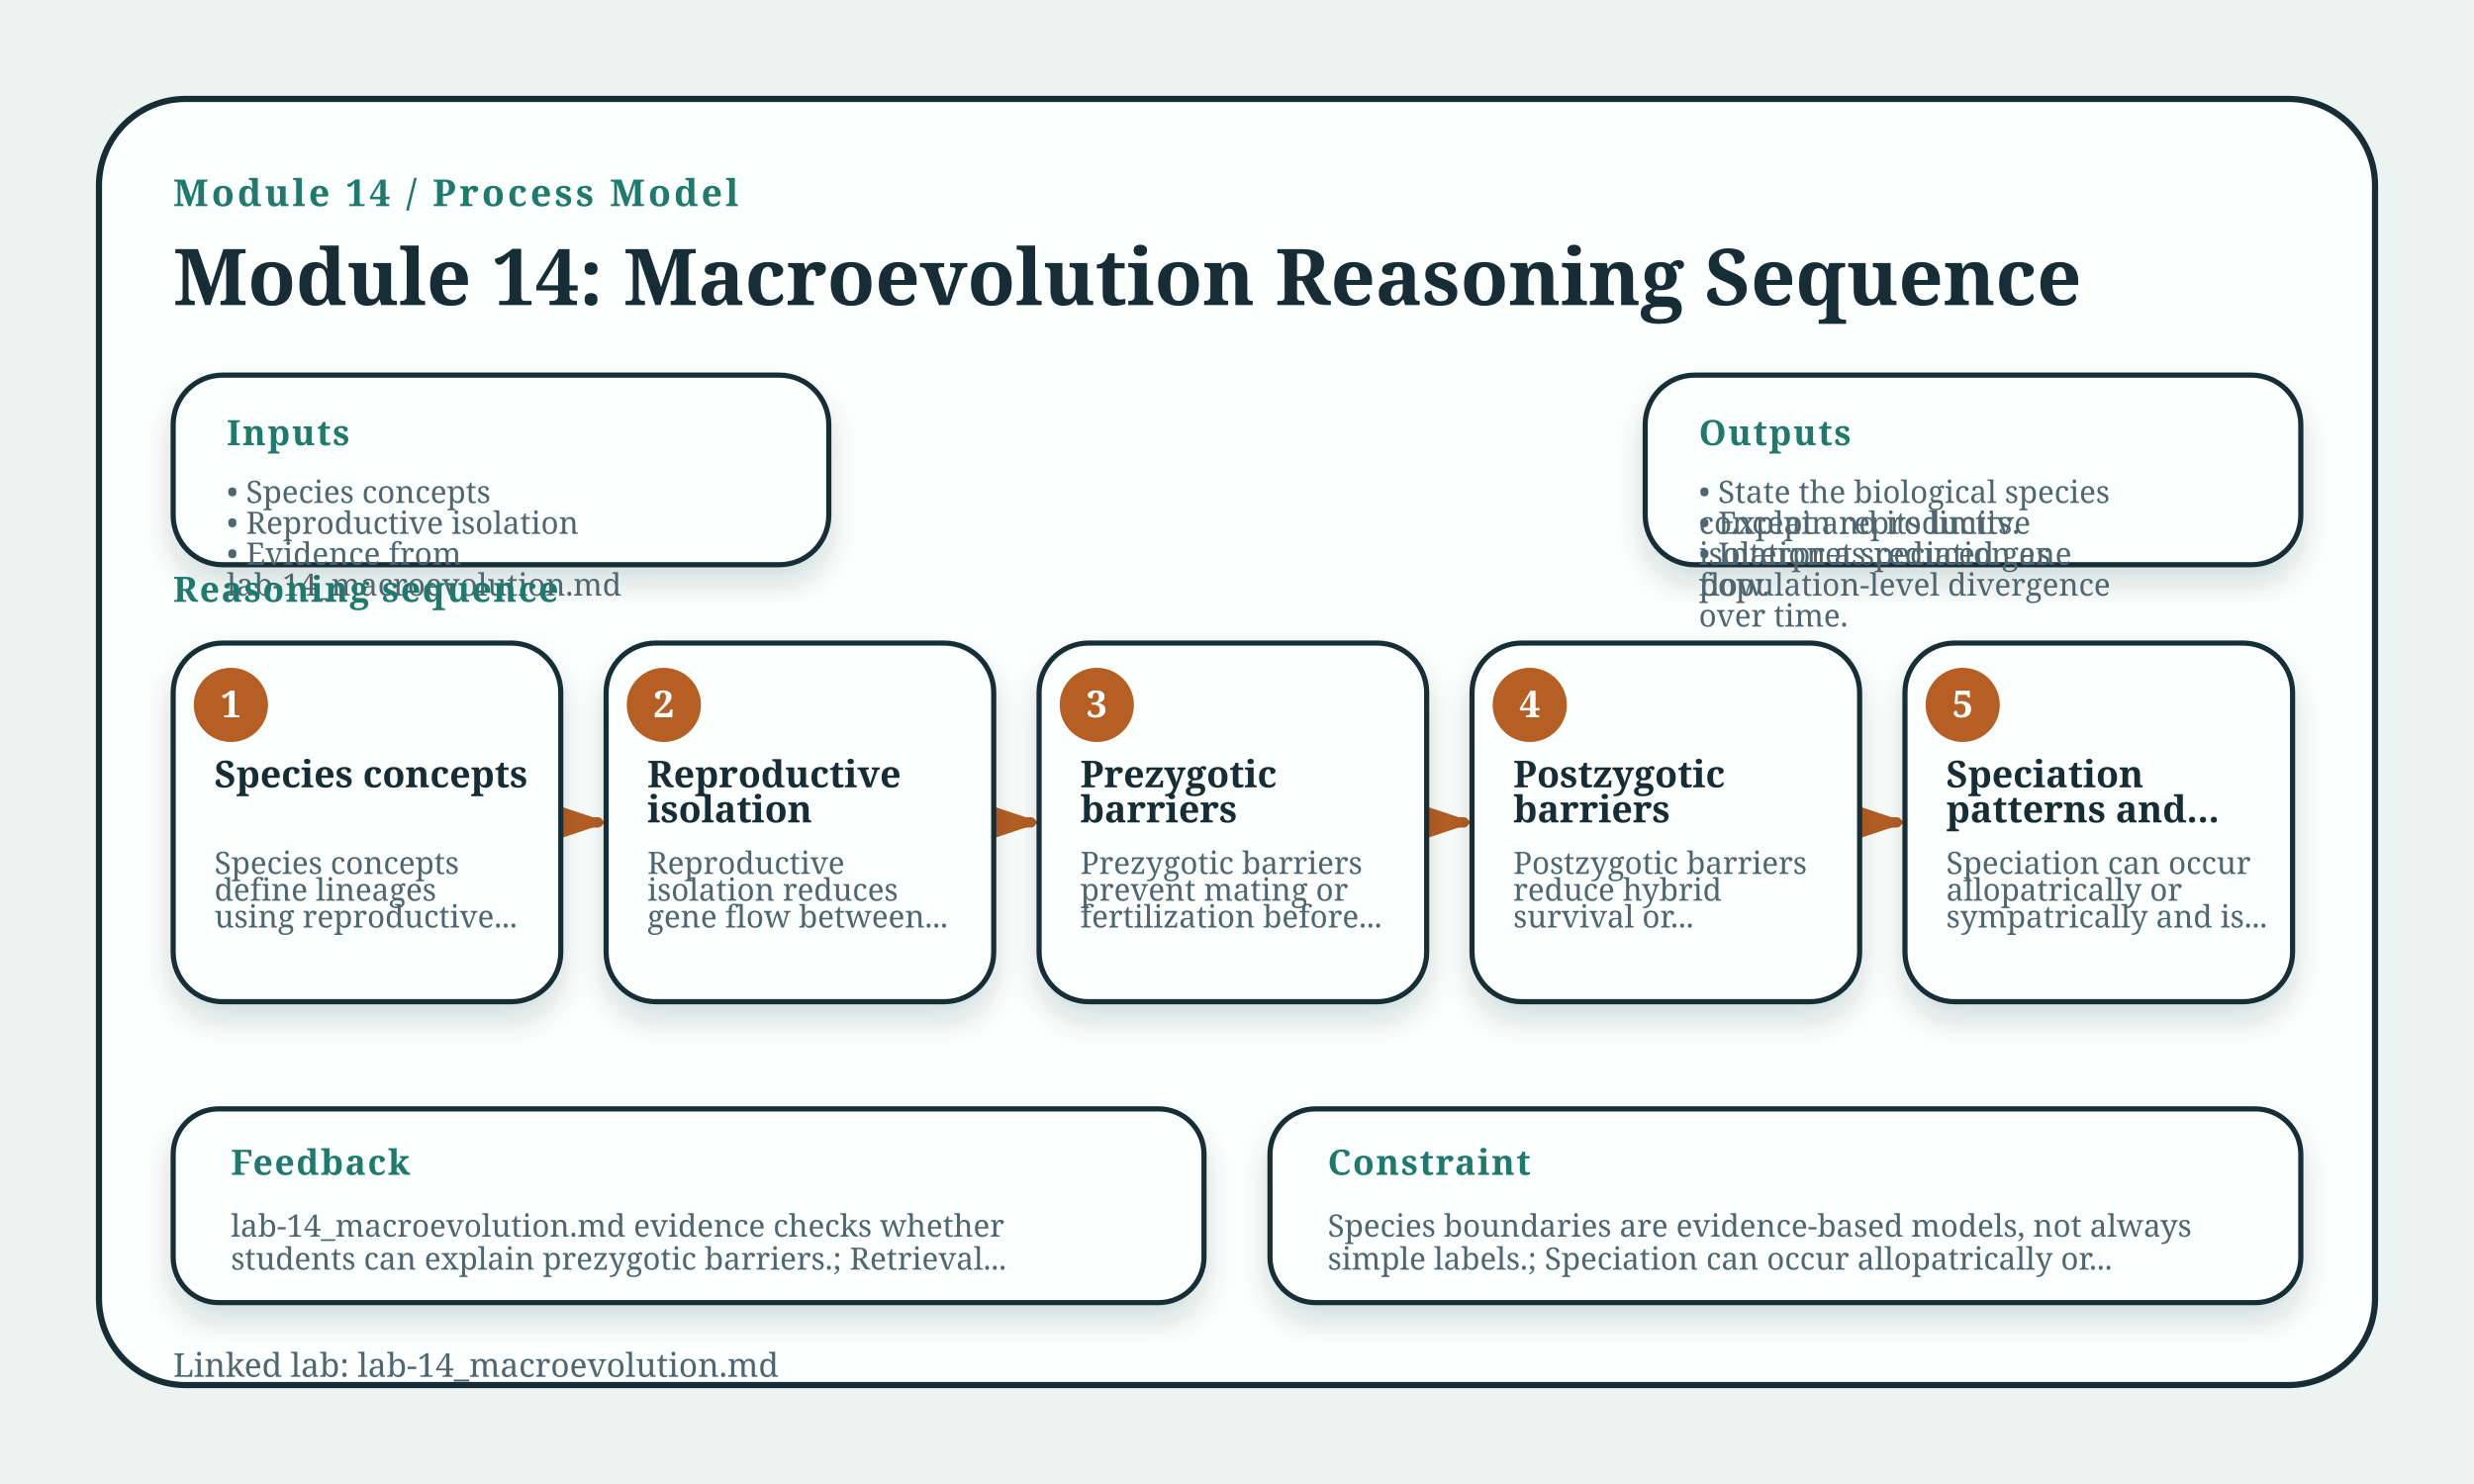
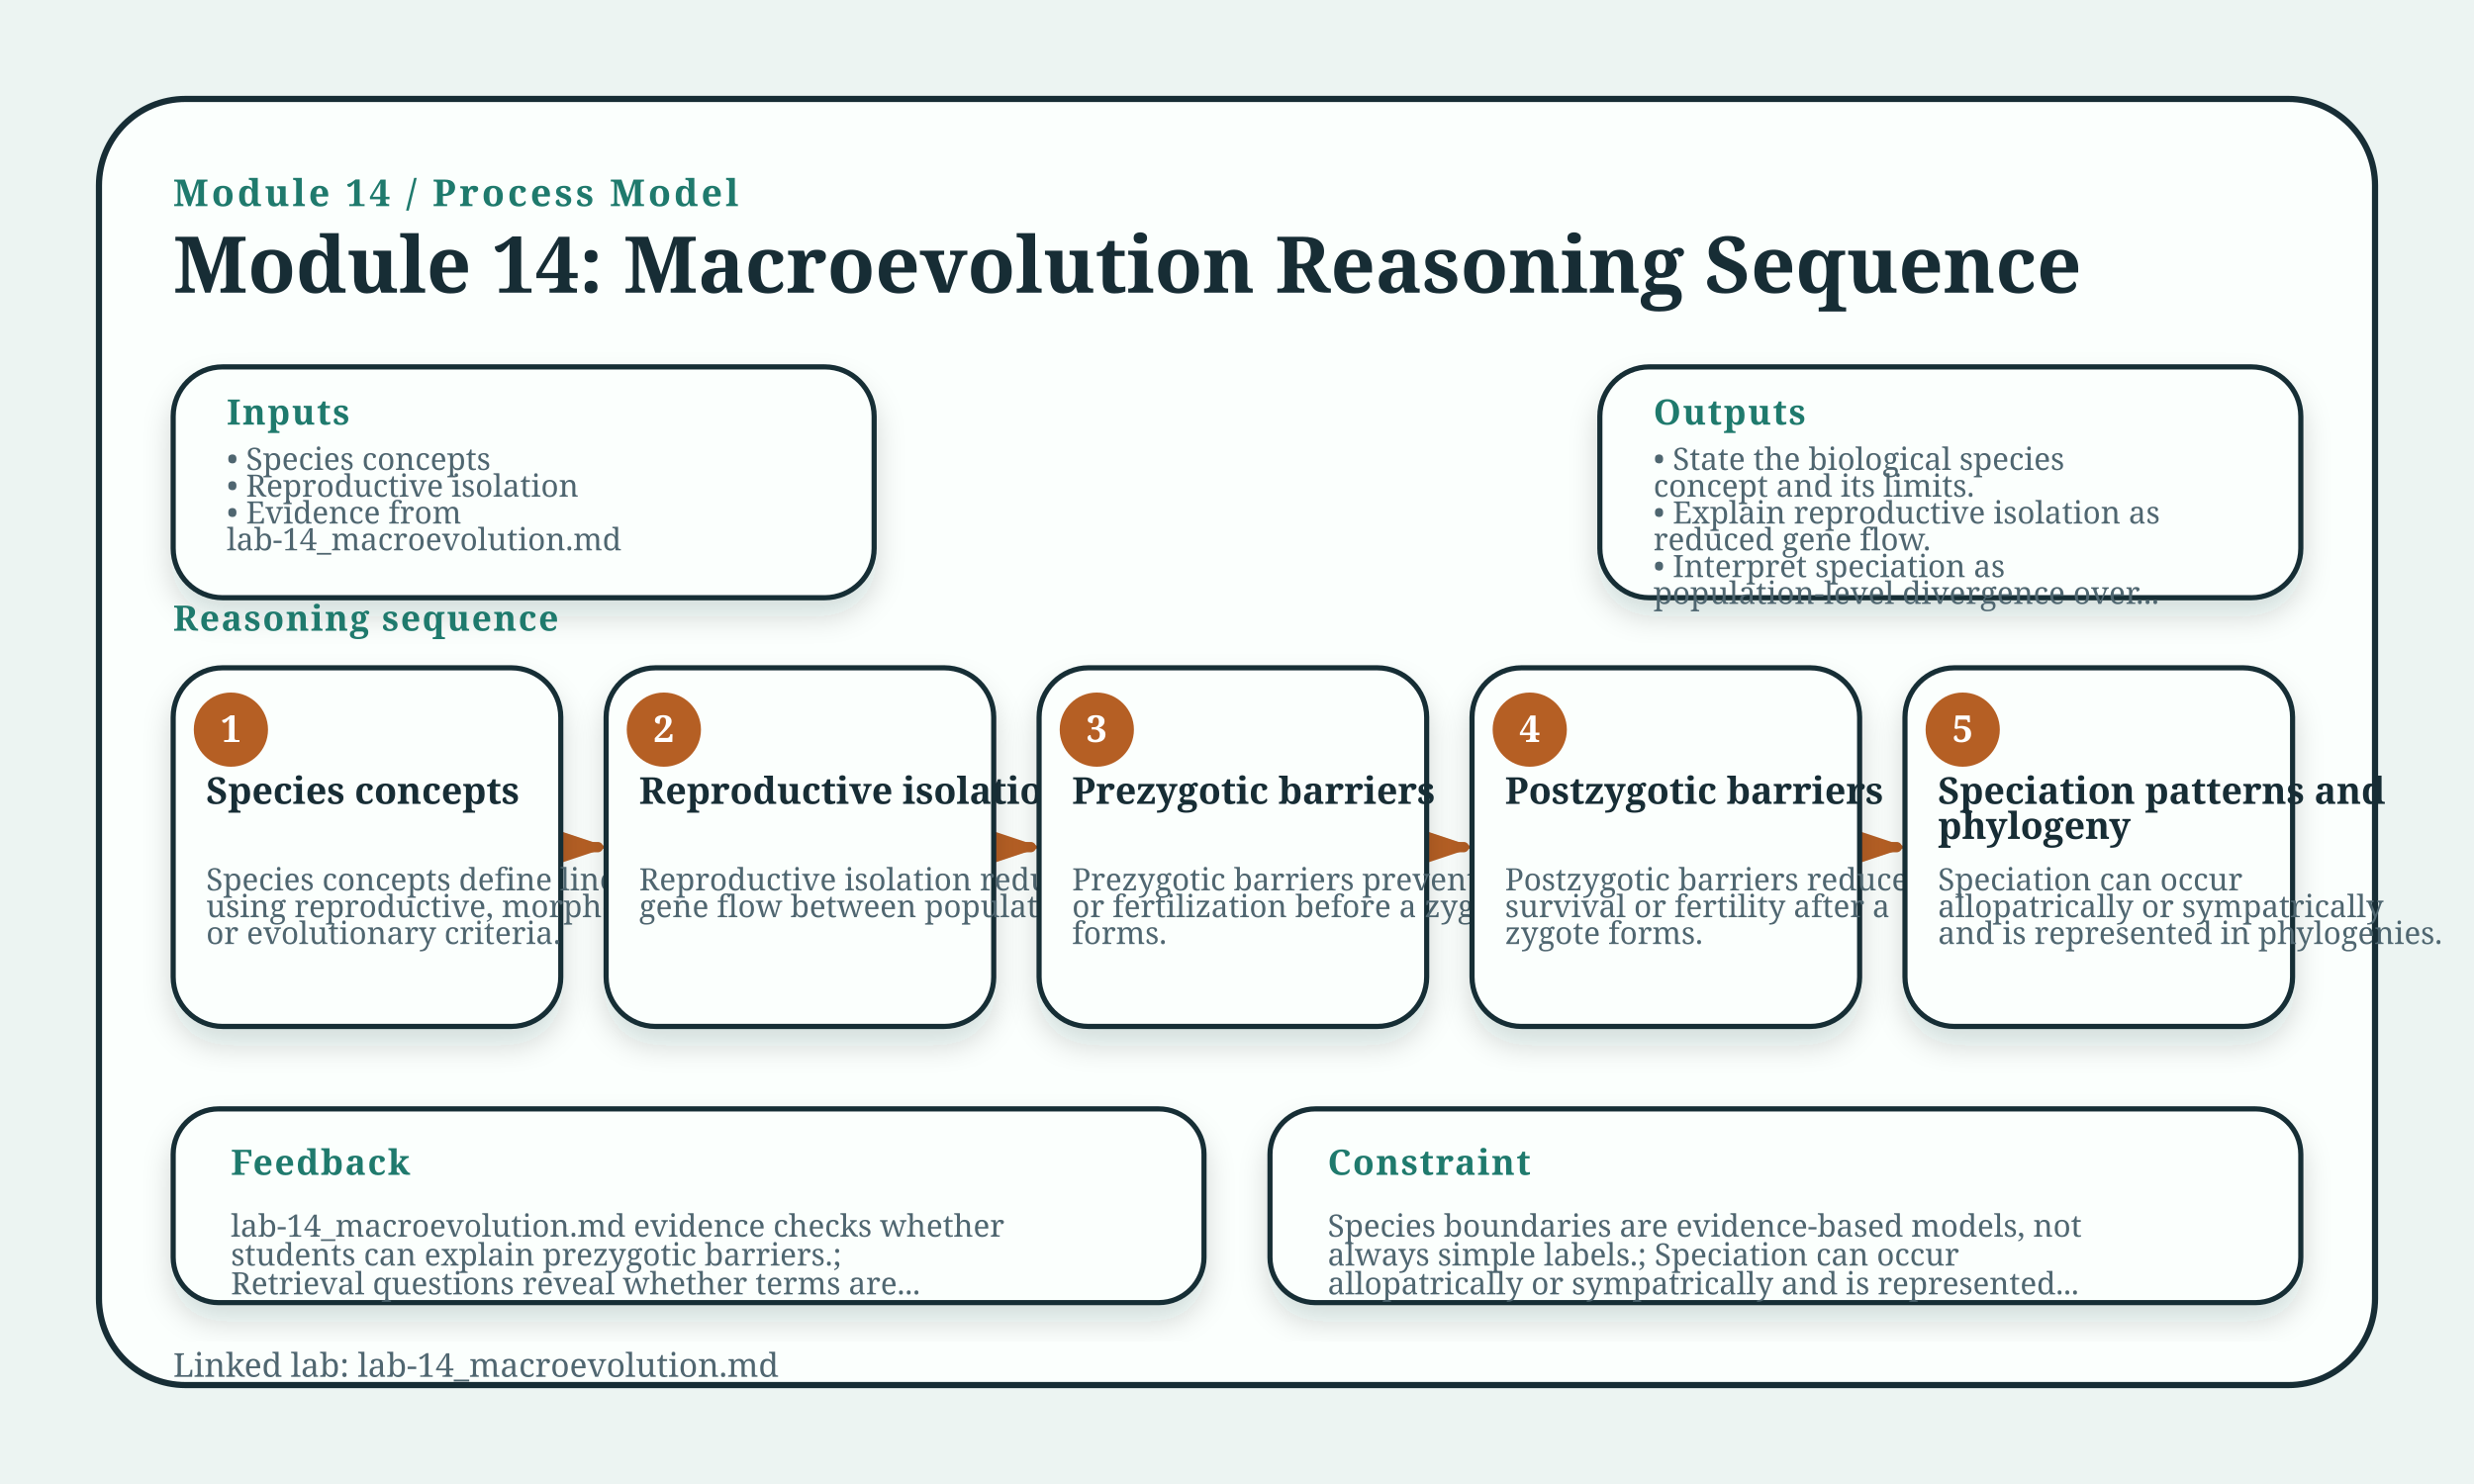
<svg xmlns="http://www.w3.org/2000/svg" width="1200" height="720" viewBox="0 0 1200 720" role="img" aria-label="Module 14: Macroevolution Reasoning Sequence">
  <style>
    .bg { fill: #ecf4f2; }
    .halo { fill: url(#wash); opacity: 0.92; }
    .frame { fill: #fbfffd; stroke: #172d35; stroke-width: 3; }
    .eyebrow { fill: #1f7a6d; font: 800 18px Georgia, serif; letter-spacing: 1.5px; text-transform: uppercase; }
    .title-text { fill: #172d35; font: 800 38px Georgia, serif; }
    .footer { fill: #4f6670; font: 16px Georgia, serif; }
    .claim-card, .side-card, .feedback-card, .prompt-card, .routine-card, .stage-card-bg { fill: #fbfffd; stroke: #172d35; stroke-width: 2.5; filter: url(#shadow); }
    .claim-kicker, .card-kicker { fill: #1f7a6d; font: 800 17px Georgia, serif; letter-spacing: 0.8px; text-transform: uppercase; }
    .claim-text { fill: #172d35; font: 700 25px Georgia, serif; }
    .node { fill: #fbfffd; stroke: #b55f24; stroke-width: 3; filter: url(#shadow); }
    .node-claim { stroke: #1f7a6d; }
    .node-mechanism { stroke: #b55f24; }
    .node-evidence { stroke: #567d46; }
    .node-vocabulary { stroke: #8067a9; }
    .node-application { stroke: #b26b2f; }
    .node-revision { stroke: #8a4351; }
    .cluster-pill { stroke: none; opacity: 0.92; }
    .cluster-claim { fill: #1f7a6d; }
    .cluster-mechanism { fill: #b55f24; }
    .cluster-evidence { fill: #6d9c57; }
    .cluster-vocabulary { fill: #9b83c6; }
    .cluster-application { fill: #d28942; }
    .cluster-revision { fill: #b85d70; }
    .cluster-label, .legend-text { fill: white; font: 800 11px Georgia, serif; letter-spacing: 1px; text-transform: uppercase; }
    .node-label { fill: #172d35; font: 800 20px Georgia, serif; }
    .node-detail { fill: #4f6670; font: 14px Georgia, serif; }
    .edge { stroke: #1f7a6d; stroke-width: 4; stroke-linecap: round; opacity: 0.72; marker-end: url(#arrowhead); }
-     .edge-label { fill: #1f7a6d; font: 700 13px Georgia, serif; text-anchor: middle; paint-order: stroke; stroke: #ecf4f2; stroke-width: 4; }
+     .edge-label { fill: #1f7a6d; font: 700 12px Georgia, serif; text-anchor: middle; paint-order: stroke; stroke: #ecf4f2; stroke-width: 5; }
    .stage-dot { fill: #b55f24; }
    .stage-num { fill: white; font: 900 18px Georgia, serif; }
    .stage-label { fill: #172d35; font: 800 18px Georgia, serif; }
    .stage-detail, .mini-text, .check-text { fill: #4f6670; font: 15px Georgia, serif; }
    .arrow { fill: none; stroke: #b55f24; stroke-width: 5; stroke-linecap: round; marker-end: url(#arrowhead); }
    .prompt-text { fill: #172d35; font: 700 17px Georgia, serif; }
    .routine-text { fill: #172d35; font: 700 16px Georgia, serif; }
    .retrieval-step-strip { fill: #fbfffd; stroke: #b55f24; stroke-width: 2; opacity: 0.96; }
    .palette-high-design { fill: #1f7a6d; }
    @media print { .claim-card, .side-card, .feedback-card, .prompt-card, .routine-card, .node, .stage-card-bg { filter: none; } }
    </style>
  <defs>
    <linearGradient id="wash" x1="0" x2="1" y1="0" y2="1">
      <stop offset="0" stop-color="#fbfffd" />
      <stop offset="1" stop-color="#b55f24" stop-opacity="0.18" />
    </linearGradient>
    <filter id="shadow" x="-20%" y="-20%" width="140%" height="140%">
      <feDropShadow dx="0" dy="8" stdDeviation="7" flood-color="#172d35" flood-opacity="0.16" />
    </filter>
    <marker id="arrowhead" markerWidth="12" markerHeight="8" refX="11" refY="4" orient="auto">
      <polygon points="0 0, 12 4, 0 8" fill="#b55f24" />
    </marker>
  </defs>
  <rect class="bg" width="1200" height="720" />
  <rect x="48" y="48" width="1104" height="624" rx="42" class="frame" />
  <text x="84" y="100" class="eyebrow">Module 14 / Process Model</text>
-   <text x="84" y="148" class="title-text">Module 14: Macroevolution Reasoning Sequence</text>
-   <rect x="84" y="182" width="318" height="92" rx="24" class="side-card" />
-   <text x="110" y="216" class="card-kicker">Inputs</text>
-   <text x="110.0" y="244.0" class="mini-text">
+   <text x="84.0" y="142.0" class="title-text">
+     <tspan x="84.0" dy="0">Module 14: Macroevolution Reasoning Sequence</tspan>
+   </text>
+   <rect x="84" y="178" width="340" height="112" rx="24" class="side-card" />
+   <text x="110" y="206" class="card-kicker">Inputs</text>
+   <text x="110.0" y="228.0" class="mini-text">
    <tspan x="110.0" dy="0">• Species concepts</tspan>
  </text>
-   <text x="110.0" y="259.0" class="mini-text">
+   <text x="110.0" y="241.0" class="mini-text">
    <tspan x="110.0" dy="0">• Reproductive isolation</tspan>
  </text>
-   <text x="110.0" y="274.0" class="mini-text">
+   <text x="110.0" y="254.0" class="mini-text">
    <tspan x="110.0" dy="0">• Evidence from</tspan>
-     <tspan x="110.0" dy="15">lab-14_macroevolution.md</tspan>
+     <tspan x="110.0" dy="13">lab-14_macroevolution.md</tspan>
  </text>
-   <rect x="798" y="182" width="318" height="92" rx="24" class="side-card" />
-   <text x="824" y="216" class="card-kicker">Outputs</text>
-   <text x="824.0" y="244.0" class="mini-text">
-     <tspan x="824.0" dy="0">• State the biological species</tspan>
-     <tspan x="824.0" dy="15">concept and its limits.</tspan>
+   <rect x="776" y="178" width="340" height="112" rx="24" class="side-card" />
+   <text x="802" y="206" class="card-kicker">Outputs</text>
+   <text x="802.0" y="228.0" class="mini-text">
+     <tspan x="802.0" dy="0">• State the biological species</tspan>
+     <tspan x="802.0" dy="13">concept and its limits.</tspan>
  </text>
-   <text x="824.0" y="259.0" class="mini-text">
-     <tspan x="824.0" dy="0">• Explain reproductive</tspan>
-     <tspan x="824.0" dy="15">isolation as reduced gene</tspan>
-     <tspan x="824.0" dy="15">flow.</tspan>
+   <text x="802.0" y="254.0" class="mini-text">
+     <tspan x="802.0" dy="0">• Explain reproductive isolation as</tspan>
+     <tspan x="802.0" dy="13">reduced gene flow.</tspan>
  </text>
-   <text x="824.0" y="274.0" class="mini-text">
-     <tspan x="824.0" dy="0">• Interpret speciation as</tspan>
-     <tspan x="824.0" dy="15">population-level divergence</tspan>
-     <tspan x="824.0" dy="15">over time.</tspan>
+   <text x="802.0" y="280.0" class="mini-text">
+     <tspan x="802.0" dy="0">• Interpret speciation as</tspan>
+     <tspan x="802.0" dy="13">population-level divergence over...</tspan>
  </text>
-   <text x="84" y="292" class="card-kicker">Reasoning sequence</text>
-   <path d="M 276.0 399.0 L 290.0 399.0" class="arrow" />
-   <path d="M 486.0 399.0 L 500.0 399.0" class="arrow" />
-   <path d="M 696.0 399.0 L 710.0 399.0" class="arrow" />
-   <path d="M 906.0 399.0 L 920.0 399.0" class="arrow" />
+   <text x="84" y="306" class="card-kicker">Reasoning sequence</text>
+   <path d="M 276.0 411.0 L 290.0 411.0" class="arrow" />
+   <path d="M 486.0 411.0 L 500.0 411.0" class="arrow" />
+   <path d="M 696.0 411.0 L 710.0 411.0" class="arrow" />
+   <path d="M 906.0 411.0 L 920.0 411.0" class="arrow" />
  <g class="stage-card">
-     <rect x="84.0" y="312.0" width="188" height="174" rx="24" class="stage-card-bg" />
-     <circle cx="112.0" cy="342.0" r="18" class="stage-dot" />
-     <text x="112.0" y="348.0" class="stage-num" text-anchor="middle">1</text>
-     <text x="104.0" y="382.0" class="stage-label">
-       <tspan x="104.0" dy="0">Species concepts</tspan>
+     <rect x="84.0" y="324.0" width="188" height="174" rx="24" class="stage-card-bg" />
+     <circle cx="112.0" cy="354.0" r="18" class="stage-dot" />
+     <text x="112.0" y="360.0" class="stage-num" text-anchor="middle">1</text>
+     <text x="100.0" y="390.0" class="stage-label">
+       <tspan x="100.0" dy="0">Species concepts</tspan>
    </text>
-     <text x="104.0" y="424.0" class="stage-detail">
-       <tspan x="104.0" dy="0">Species concepts</tspan>
-       <tspan x="104.0" dy="13">define lineages</tspan>
-       <tspan x="104.0" dy="13">using reproductive...</tspan>
+     <text x="100.0" y="432.0" class="stage-detail">
+       <tspan x="100.0" dy="0">Species concepts define lineages</tspan>
+       <tspan x="100.0" dy="13">using reproductive, morphological,</tspan>
+       <tspan x="100.0" dy="13">or evolutionary criteria.</tspan>
    </text>
  </g>
  <g class="stage-card">
-     <rect x="294.0" y="312.0" width="188" height="174" rx="24" class="stage-card-bg" />
-     <circle cx="322.0" cy="342.0" r="18" class="stage-dot" />
-     <text x="322.0" y="348.0" class="stage-num" text-anchor="middle">2</text>
-     <text x="314.0" y="382.0" class="stage-label">
-       <tspan x="314.0" dy="0">Reproductive</tspan>
-       <tspan x="314.0" dy="17">isolation</tspan>
+     <rect x="294.0" y="324.0" width="188" height="174" rx="24" class="stage-card-bg" />
+     <circle cx="322.0" cy="354.0" r="18" class="stage-dot" />
+     <text x="322.0" y="360.0" class="stage-num" text-anchor="middle">2</text>
+     <text x="310.0" y="390.0" class="stage-label">
+       <tspan x="310.0" dy="0">Reproductive isolation</tspan>
    </text>
-     <text x="314.0" y="424.0" class="stage-detail">
-       <tspan x="314.0" dy="0">Reproductive</tspan>
-       <tspan x="314.0" dy="13">isolation reduces</tspan>
-       <tspan x="314.0" dy="13">gene flow between...</tspan>
+     <text x="310.0" y="432.0" class="stage-detail">
+       <tspan x="310.0" dy="0">Reproductive isolation reduces</tspan>
+       <tspan x="310.0" dy="13">gene flow between populations.</tspan>
    </text>
  </g>
  <g class="stage-card">
-     <rect x="504.0" y="312.0" width="188" height="174" rx="24" class="stage-card-bg" />
-     <circle cx="532.0" cy="342.0" r="18" class="stage-dot" />
-     <text x="532.0" y="348.0" class="stage-num" text-anchor="middle">3</text>
-     <text x="524.0" y="382.0" class="stage-label">
-       <tspan x="524.0" dy="0">Prezygotic</tspan>
-       <tspan x="524.0" dy="17">barriers</tspan>
+     <rect x="504.0" y="324.0" width="188" height="174" rx="24" class="stage-card-bg" />
+     <circle cx="532.0" cy="354.0" r="18" class="stage-dot" />
+     <text x="532.0" y="360.0" class="stage-num" text-anchor="middle">3</text>
+     <text x="520.0" y="390.0" class="stage-label">
+       <tspan x="520.0" dy="0">Prezygotic barriers</tspan>
    </text>
-     <text x="524.0" y="424.0" class="stage-detail">
-       <tspan x="524.0" dy="0">Prezygotic barriers</tspan>
-       <tspan x="524.0" dy="13">prevent mating or</tspan>
-       <tspan x="524.0" dy="13">fertilization before...</tspan>
+     <text x="520.0" y="432.0" class="stage-detail">
+       <tspan x="520.0" dy="0">Prezygotic barriers prevent mating</tspan>
+       <tspan x="520.0" dy="13">or fertilization before a zygote</tspan>
+       <tspan x="520.0" dy="13">forms.</tspan>
    </text>
  </g>
  <g class="stage-card">
-     <rect x="714.0" y="312.0" width="188" height="174" rx="24" class="stage-card-bg" />
-     <circle cx="742.0" cy="342.0" r="18" class="stage-dot" />
-     <text x="742.0" y="348.0" class="stage-num" text-anchor="middle">4</text>
-     <text x="734.0" y="382.0" class="stage-label">
-       <tspan x="734.0" dy="0">Postzygotic</tspan>
-       <tspan x="734.0" dy="17">barriers</tspan>
+     <rect x="714.0" y="324.0" width="188" height="174" rx="24" class="stage-card-bg" />
+     <circle cx="742.0" cy="354.0" r="18" class="stage-dot" />
+     <text x="742.0" y="360.0" class="stage-num" text-anchor="middle">4</text>
+     <text x="730.0" y="390.0" class="stage-label">
+       <tspan x="730.0" dy="0">Postzygotic barriers</tspan>
    </text>
-     <text x="734.0" y="424.0" class="stage-detail">
-       <tspan x="734.0" dy="0">Postzygotic barriers</tspan>
-       <tspan x="734.0" dy="13">reduce hybrid</tspan>
-       <tspan x="734.0" dy="13">survival or...</tspan>
+     <text x="730.0" y="432.0" class="stage-detail">
+       <tspan x="730.0" dy="0">Postzygotic barriers reduce hybrid</tspan>
+       <tspan x="730.0" dy="13">survival or fertility after a</tspan>
+       <tspan x="730.0" dy="13">zygote forms.</tspan>
    </text>
  </g>
  <g class="stage-card">
-     <rect x="924.0" y="312.0" width="188" height="174" rx="24" class="stage-card-bg" />
-     <circle cx="952.0" cy="342.0" r="18" class="stage-dot" />
-     <text x="952.0" y="348.0" class="stage-num" text-anchor="middle">5</text>
-     <text x="944.0" y="382.0" class="stage-label">
-       <tspan x="944.0" dy="0">Speciation</tspan>
-       <tspan x="944.0" dy="17">patterns and...</tspan>
+     <rect x="924.0" y="324.0" width="188" height="174" rx="24" class="stage-card-bg" />
+     <circle cx="952.0" cy="354.0" r="18" class="stage-dot" />
+     <text x="952.0" y="360.0" class="stage-num" text-anchor="middle">5</text>
+     <text x="940.0" y="390.0" class="stage-label">
+       <tspan x="940.0" dy="0">Speciation patterns and</tspan>
+       <tspan x="940.0" dy="17">phylogeny</tspan>
    </text>
-     <text x="944.0" y="424.0" class="stage-detail">
-       <tspan x="944.0" dy="0">Speciation can occur</tspan>
-       <tspan x="944.0" dy="13">allopatrically or</tspan>
-       <tspan x="944.0" dy="13">sympatrically and is...</tspan>
+     <text x="940.0" y="432.0" class="stage-detail">
+       <tspan x="940.0" dy="0">Speciation can occur</tspan>
+       <tspan x="940.0" dy="13">allopatrically or sympatrically</tspan>
+       <tspan x="940.0" dy="13">and is represented in phylogenies.</tspan>
    </text>
  </g>
  <rect x="84" y="538" width="500" height="94" rx="22" class="feedback-card" />
  <text x="112" y="570" class="card-kicker">Feedback</text>
  <text x="112.0" y="600.0" class="mini-text">
    <tspan x="112.0" dy="0">lab-14_macroevolution.md evidence checks whether</tspan>
-     <tspan x="112.0" dy="16">students can explain prezygotic barriers.; Retrieval...</tspan>
+     <tspan x="112.0" dy="14">students can explain prezygotic barriers.;</tspan>
+     <tspan x="112.0" dy="14">Retrieval questions reveal whether terms are...</tspan>
  </text>
  <rect x="616" y="538" width="500" height="94" rx="22" class="feedback-card" />
  <text x="644" y="570" class="card-kicker">Constraint</text>
  <text x="644.0" y="600.0" class="mini-text">
-     <tspan x="644.0" dy="0">Species boundaries are evidence-based models, not always</tspan>
-     <tspan x="644.0" dy="16">simple labels.; Speciation can occur allopatrically or...</tspan>
+     <tspan x="644.0" dy="0">Species boundaries are evidence-based models, not</tspan>
+     <tspan x="644.0" dy="14">always simple labels.; Speciation can occur</tspan>
+     <tspan x="644.0" dy="14">allopatrically or sympatrically and is represented...</tspan>
  </text>
  <text x="84" y="668" class="footer">Linked lab: lab-14_macroevolution.md</text>
</svg>
